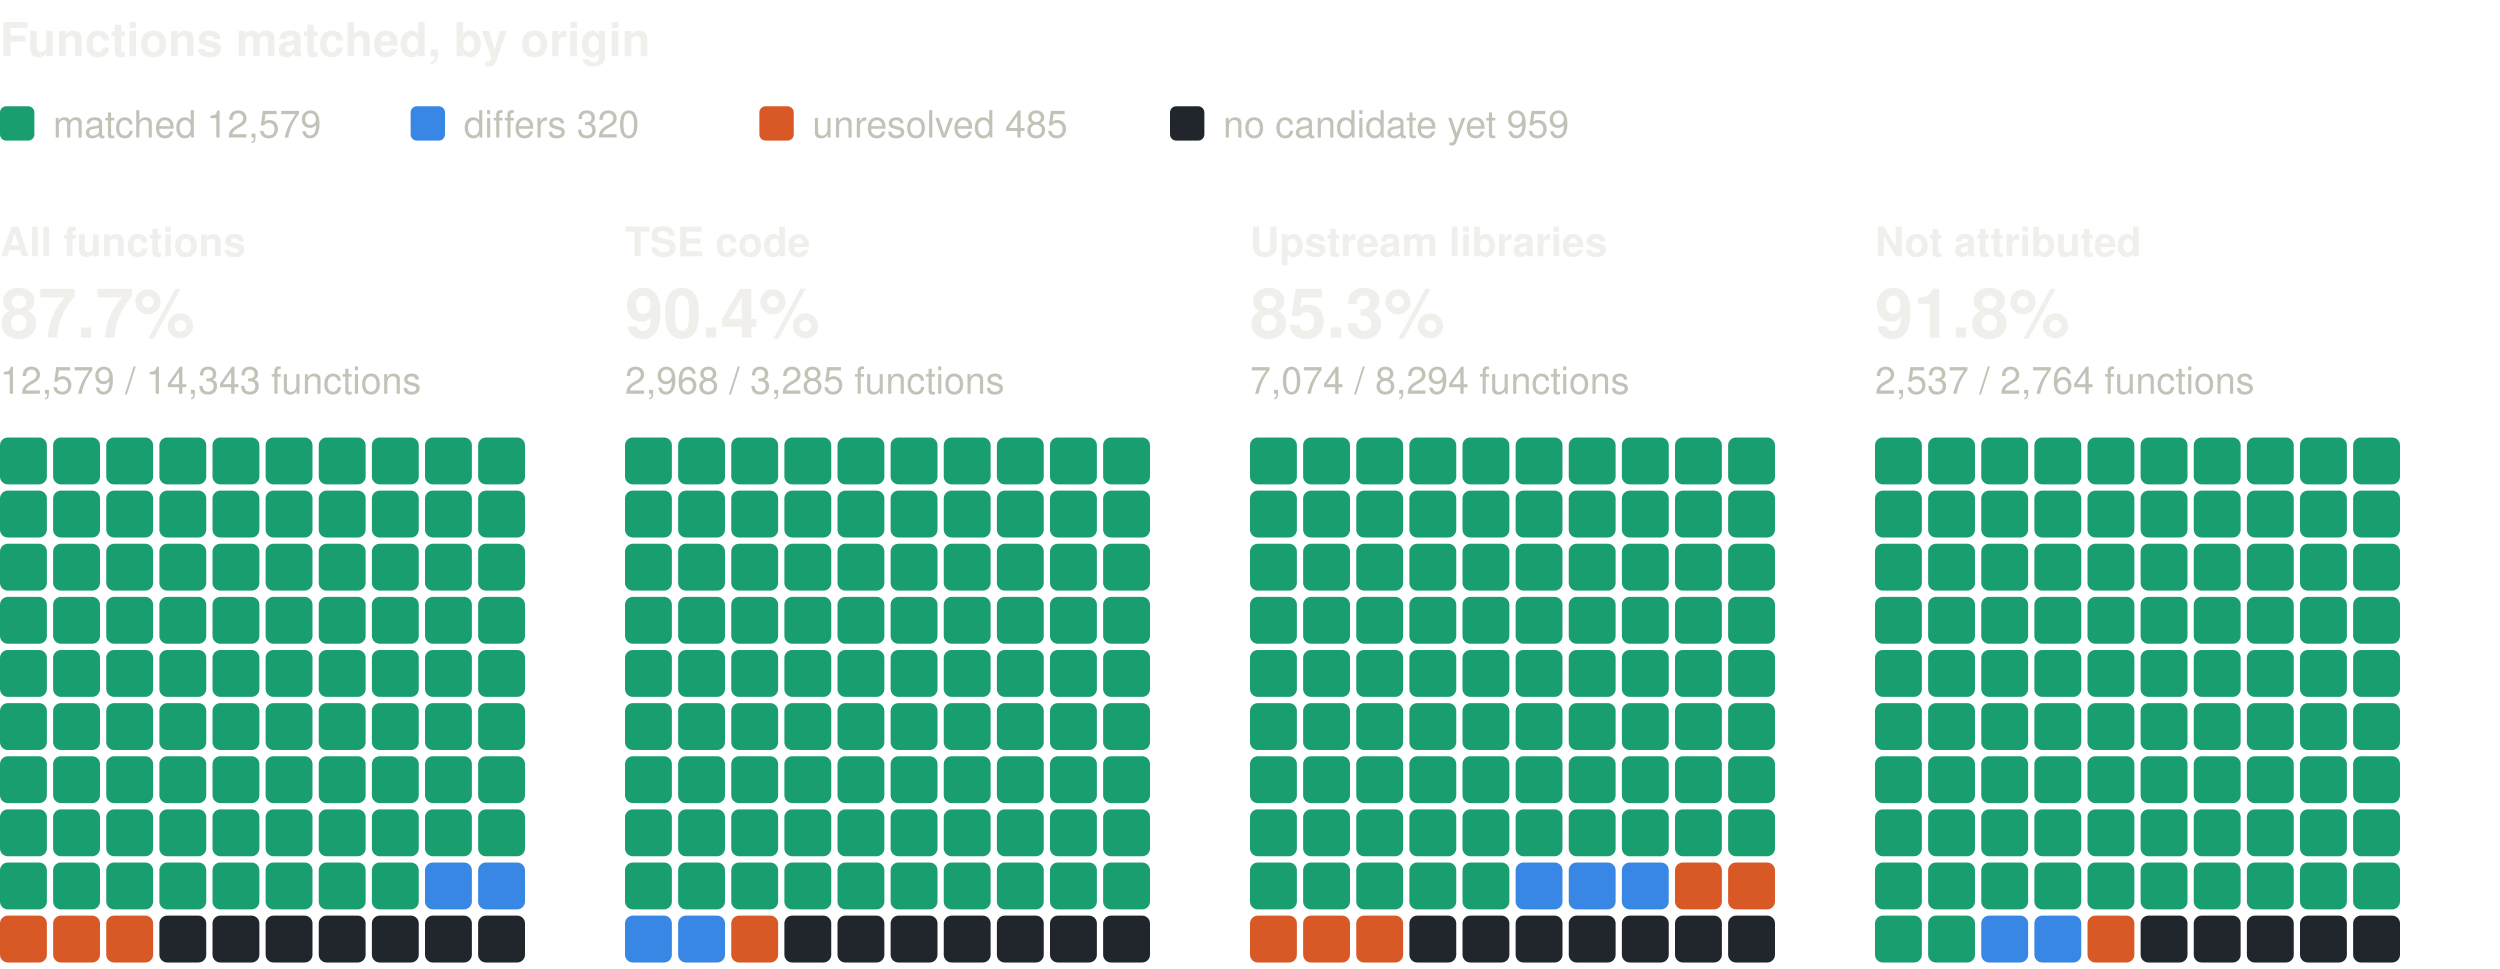
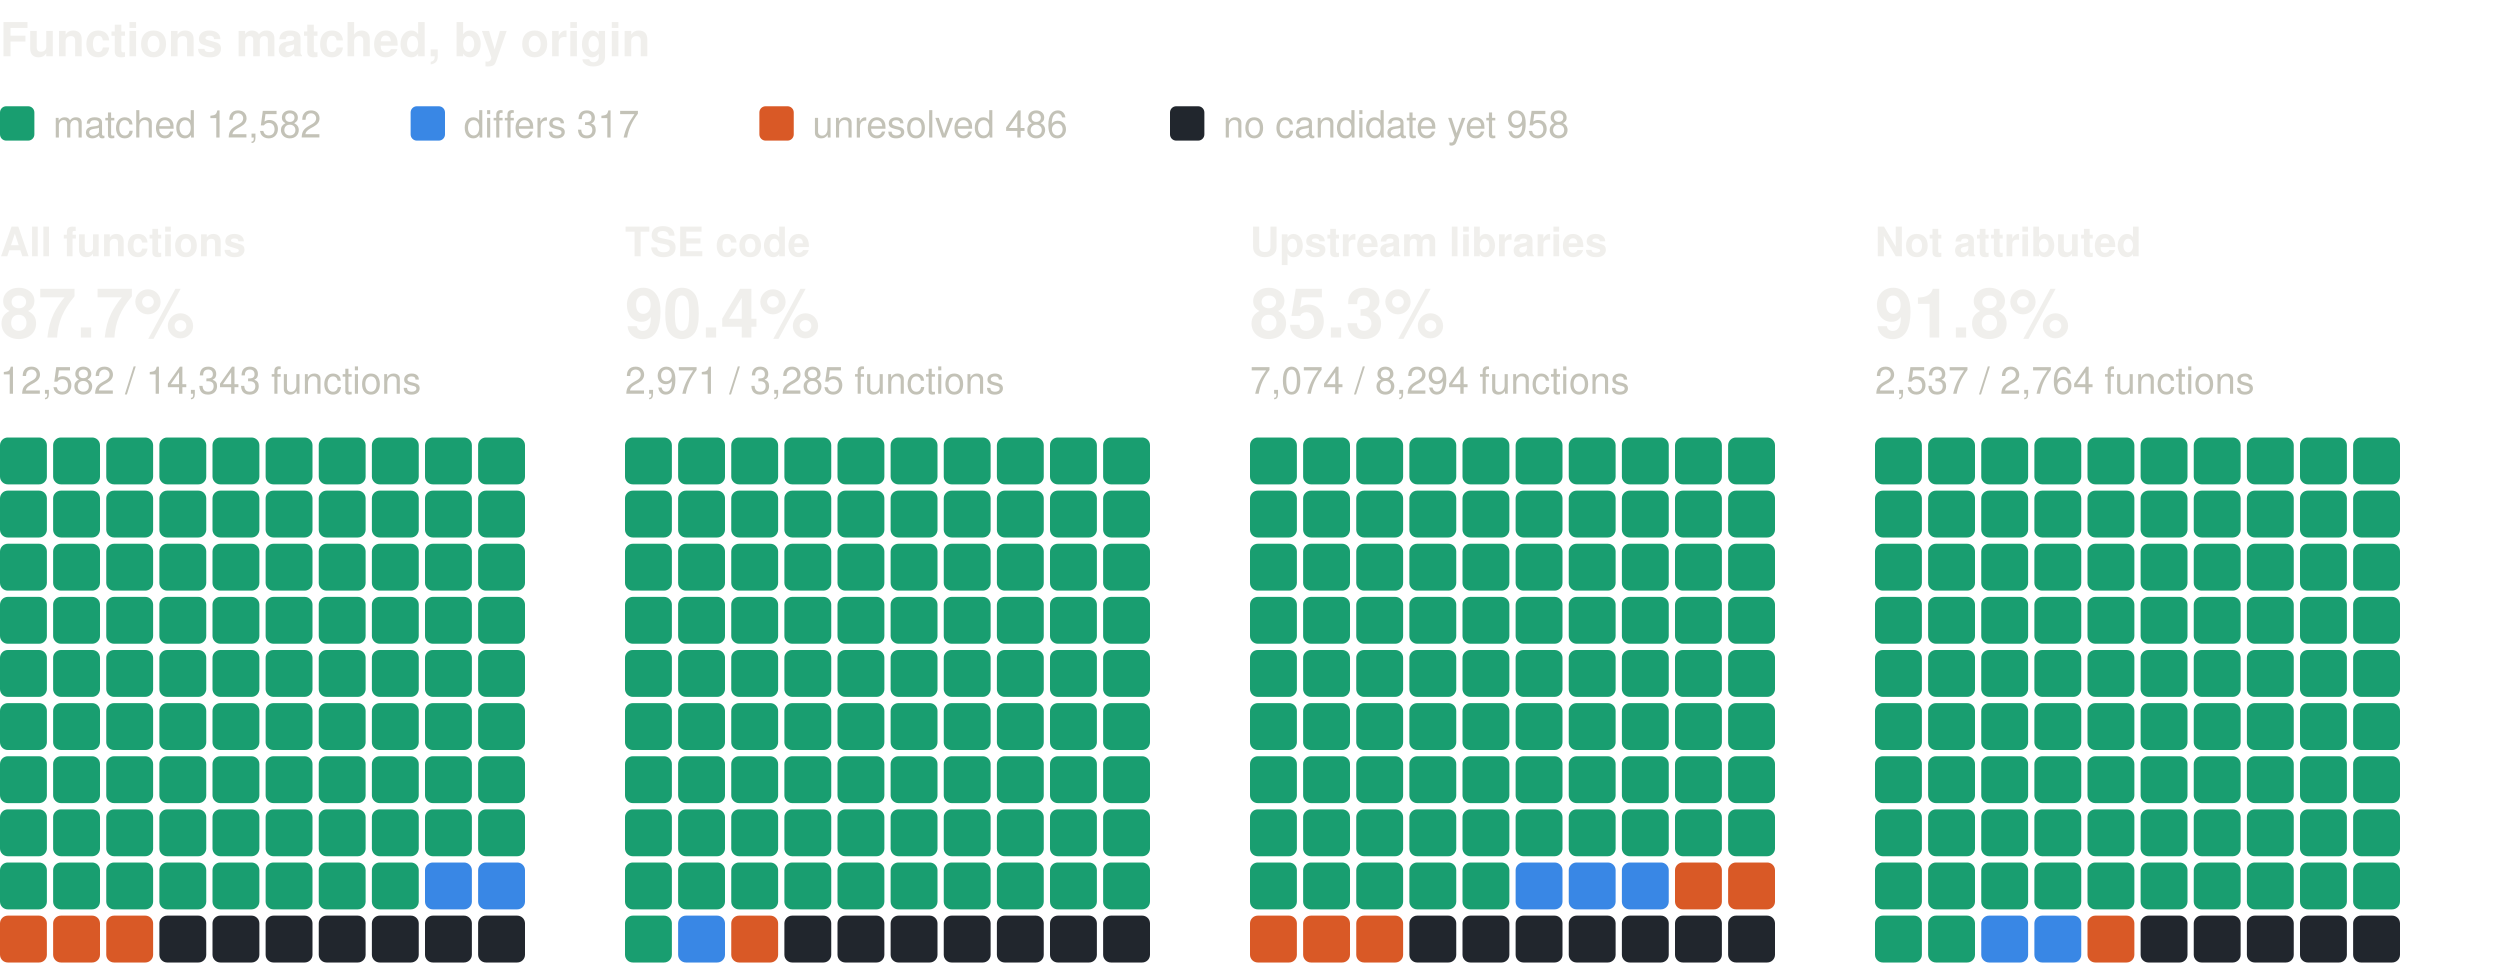
<svg xmlns="http://www.w3.org/2000/svg" width="800" height="310" viewBox="0 0 800 310" role="img" aria-label="Functions matched, by origin: one square per percent, coloured by verdict" font-family="system-ui, -apple-system, 'Segoe UI', Helvetica, Arial, sans-serif">
  <text x="0" y="18" font-size="15" fill="#f0efec" font-weight="600">Functions matched, by origin</text>
  <rect x="0" y="34" width="11" height="11" rx="2" fill="#199e70" />
-   <text x="17" y="44" font-size="12" fill="#c3c2b7">matched 12,579</text>
+   <text x="17" y="44" font-size="12" fill="#c3c2b7">matched 12,582</text>
  <rect x="131.4" y="34" width="11" height="11" rx="2" fill="#3987e5" />
-   <text x="148.4" y="44" font-size="12" fill="#c3c2b7">differs 320</text>
+   <text x="148.4" y="44" font-size="12" fill="#c3c2b7">differs 317</text>
  <rect x="243" y="34" width="11" height="11" rx="2" fill="#d95926" />
-   <text x="260" y="44" font-size="12" fill="#c3c2b7">unresolved 485</text>
+   <text x="260" y="44" font-size="12" fill="#c3c2b7">unresolved 486</text>
  <rect x="374.4" y="34" width="11" height="11" rx="2" fill="#21262d" />
-   <text x="391.4" y="44" font-size="12" fill="#c3c2b7">no candidate yet 959</text>
+   <text x="391.4" y="44" font-size="12" fill="#c3c2b7">no candidate yet 958</text>
  <text x="0" y="82" font-size="13" fill="#f0efec" font-weight="600">All functions</text>
  <text x="0" y="108" font-size="22" fill="#f0efec" font-weight="600">87.7%</text>
-   <text x="0" y="126" font-size="12" fill="#c3c2b7">12,579 / 14,343 functions</text>
+   <text x="0" y="126" font-size="12" fill="#c3c2b7">12,582 / 14,343 functions</text>
  <rect x="0" y="140" width="15" height="15" rx="2.5" fill="#199e70" />
  <rect x="17" y="140" width="15" height="15" rx="2.5" fill="#199e70" />
  <rect x="34" y="140" width="15" height="15" rx="2.5" fill="#199e70" />
  <rect x="51" y="140" width="15" height="15" rx="2.5" fill="#199e70" />
  <rect x="68" y="140" width="15" height="15" rx="2.5" fill="#199e70" />
  <rect x="85" y="140" width="15" height="15" rx="2.5" fill="#199e70" />
  <rect x="102" y="140" width="15" height="15" rx="2.5" fill="#199e70" />
  <rect x="119" y="140" width="15" height="15" rx="2.5" fill="#199e70" />
  <rect x="136" y="140" width="15" height="15" rx="2.5" fill="#199e70" />
  <rect x="153" y="140" width="15" height="15" rx="2.5" fill="#199e70" />
  <rect x="0" y="157" width="15" height="15" rx="2.5" fill="#199e70" />
  <rect x="17" y="157" width="15" height="15" rx="2.5" fill="#199e70" />
  <rect x="34" y="157" width="15" height="15" rx="2.5" fill="#199e70" />
  <rect x="51" y="157" width="15" height="15" rx="2.5" fill="#199e70" />
  <rect x="68" y="157" width="15" height="15" rx="2.5" fill="#199e70" />
  <rect x="85" y="157" width="15" height="15" rx="2.5" fill="#199e70" />
  <rect x="102" y="157" width="15" height="15" rx="2.5" fill="#199e70" />
  <rect x="119" y="157" width="15" height="15" rx="2.5" fill="#199e70" />
  <rect x="136" y="157" width="15" height="15" rx="2.5" fill="#199e70" />
  <rect x="153" y="157" width="15" height="15" rx="2.5" fill="#199e70" />
  <rect x="0" y="174" width="15" height="15" rx="2.5" fill="#199e70" />
  <rect x="17" y="174" width="15" height="15" rx="2.5" fill="#199e70" />
  <rect x="34" y="174" width="15" height="15" rx="2.5" fill="#199e70" />
  <rect x="51" y="174" width="15" height="15" rx="2.5" fill="#199e70" />
  <rect x="68" y="174" width="15" height="15" rx="2.5" fill="#199e70" />
  <rect x="85" y="174" width="15" height="15" rx="2.5" fill="#199e70" />
  <rect x="102" y="174" width="15" height="15" rx="2.5" fill="#199e70" />
  <rect x="119" y="174" width="15" height="15" rx="2.5" fill="#199e70" />
  <rect x="136" y="174" width="15" height="15" rx="2.5" fill="#199e70" />
  <rect x="153" y="174" width="15" height="15" rx="2.5" fill="#199e70" />
  <rect x="0" y="191" width="15" height="15" rx="2.5" fill="#199e70" />
  <rect x="17" y="191" width="15" height="15" rx="2.5" fill="#199e70" />
  <rect x="34" y="191" width="15" height="15" rx="2.5" fill="#199e70" />
  <rect x="51" y="191" width="15" height="15" rx="2.5" fill="#199e70" />
  <rect x="68" y="191" width="15" height="15" rx="2.5" fill="#199e70" />
  <rect x="85" y="191" width="15" height="15" rx="2.5" fill="#199e70" />
  <rect x="102" y="191" width="15" height="15" rx="2.5" fill="#199e70" />
  <rect x="119" y="191" width="15" height="15" rx="2.5" fill="#199e70" />
  <rect x="136" y="191" width="15" height="15" rx="2.5" fill="#199e70" />
  <rect x="153" y="191" width="15" height="15" rx="2.5" fill="#199e70" />
  <rect x="0" y="208" width="15" height="15" rx="2.5" fill="#199e70" />
  <rect x="17" y="208" width="15" height="15" rx="2.5" fill="#199e70" />
  <rect x="34" y="208" width="15" height="15" rx="2.5" fill="#199e70" />
  <rect x="51" y="208" width="15" height="15" rx="2.5" fill="#199e70" />
  <rect x="68" y="208" width="15" height="15" rx="2.5" fill="#199e70" />
  <rect x="85" y="208" width="15" height="15" rx="2.5" fill="#199e70" />
  <rect x="102" y="208" width="15" height="15" rx="2.5" fill="#199e70" />
  <rect x="119" y="208" width="15" height="15" rx="2.5" fill="#199e70" />
  <rect x="136" y="208" width="15" height="15" rx="2.5" fill="#199e70" />
  <rect x="153" y="208" width="15" height="15" rx="2.5" fill="#199e70" />
  <rect x="0" y="225" width="15" height="15" rx="2.5" fill="#199e70" />
  <rect x="17" y="225" width="15" height="15" rx="2.5" fill="#199e70" />
  <rect x="34" y="225" width="15" height="15" rx="2.5" fill="#199e70" />
  <rect x="51" y="225" width="15" height="15" rx="2.5" fill="#199e70" />
  <rect x="68" y="225" width="15" height="15" rx="2.5" fill="#199e70" />
  <rect x="85" y="225" width="15" height="15" rx="2.5" fill="#199e70" />
  <rect x="102" y="225" width="15" height="15" rx="2.5" fill="#199e70" />
  <rect x="119" y="225" width="15" height="15" rx="2.5" fill="#199e70" />
  <rect x="136" y="225" width="15" height="15" rx="2.5" fill="#199e70" />
  <rect x="153" y="225" width="15" height="15" rx="2.5" fill="#199e70" />
  <rect x="0" y="242" width="15" height="15" rx="2.5" fill="#199e70" />
  <rect x="17" y="242" width="15" height="15" rx="2.5" fill="#199e70" />
  <rect x="34" y="242" width="15" height="15" rx="2.5" fill="#199e70" />
  <rect x="51" y="242" width="15" height="15" rx="2.5" fill="#199e70" />
  <rect x="68" y="242" width="15" height="15" rx="2.5" fill="#199e70" />
  <rect x="85" y="242" width="15" height="15" rx="2.5" fill="#199e70" />
  <rect x="102" y="242" width="15" height="15" rx="2.5" fill="#199e70" />
  <rect x="119" y="242" width="15" height="15" rx="2.5" fill="#199e70" />
  <rect x="136" y="242" width="15" height="15" rx="2.5" fill="#199e70" />
  <rect x="153" y="242" width="15" height="15" rx="2.5" fill="#199e70" />
  <rect x="0" y="259" width="15" height="15" rx="2.5" fill="#199e70" />
  <rect x="17" y="259" width="15" height="15" rx="2.5" fill="#199e70" />
  <rect x="34" y="259" width="15" height="15" rx="2.5" fill="#199e70" />
  <rect x="51" y="259" width="15" height="15" rx="2.5" fill="#199e70" />
  <rect x="68" y="259" width="15" height="15" rx="2.5" fill="#199e70" />
  <rect x="85" y="259" width="15" height="15" rx="2.5" fill="#199e70" />
  <rect x="102" y="259" width="15" height="15" rx="2.5" fill="#199e70" />
  <rect x="119" y="259" width="15" height="15" rx="2.5" fill="#199e70" />
  <rect x="136" y="259" width="15" height="15" rx="2.5" fill="#199e70" />
  <rect x="153" y="259" width="15" height="15" rx="2.5" fill="#199e70" />
  <rect x="0" y="276" width="15" height="15" rx="2.5" fill="#199e70" />
  <rect x="17" y="276" width="15" height="15" rx="2.5" fill="#199e70" />
  <rect x="34" y="276" width="15" height="15" rx="2.5" fill="#199e70" />
  <rect x="51" y="276" width="15" height="15" rx="2.5" fill="#199e70" />
  <rect x="68" y="276" width="15" height="15" rx="2.5" fill="#199e70" />
  <rect x="85" y="276" width="15" height="15" rx="2.5" fill="#199e70" />
  <rect x="102" y="276" width="15" height="15" rx="2.5" fill="#199e70" />
  <rect x="119" y="276" width="15" height="15" rx="2.5" fill="#199e70" />
  <rect x="136" y="276" width="15" height="15" rx="2.5" fill="#3987e5" />
  <rect x="153" y="276" width="15" height="15" rx="2.5" fill="#3987e5" />
  <rect x="0" y="293" width="15" height="15" rx="2.5" fill="#d95926" />
  <rect x="17" y="293" width="15" height="15" rx="2.5" fill="#d95926" />
  <rect x="34" y="293" width="15" height="15" rx="2.5" fill="#d95926" />
  <rect x="51" y="293" width="15" height="15" rx="2.5" fill="#21262d" />
  <rect x="68" y="293" width="15" height="15" rx="2.5" fill="#21262d" />
  <rect x="85" y="293" width="15" height="15" rx="2.5" fill="#21262d" />
  <rect x="102" y="293" width="15" height="15" rx="2.5" fill="#21262d" />
  <rect x="119" y="293" width="15" height="15" rx="2.5" fill="#21262d" />
  <rect x="136" y="293" width="15" height="15" rx="2.5" fill="#21262d" />
  <rect x="153" y="293" width="15" height="15" rx="2.5" fill="#21262d" />
  <text x="200" y="82" font-size="13" fill="#f0efec" font-weight="600">TSE code</text>
  <text x="200" y="108" font-size="22" fill="#f0efec" font-weight="600">90.4%</text>
-   <text x="200" y="126" font-size="12" fill="#c3c2b7">2,968 / 3,285 functions</text>
+   <text x="200" y="126" font-size="12" fill="#c3c2b7">2,971 / 3,285 functions</text>
  <rect x="200" y="140" width="15" height="15" rx="2.5" fill="#199e70" />
  <rect x="217" y="140" width="15" height="15" rx="2.5" fill="#199e70" />
  <rect x="234" y="140" width="15" height="15" rx="2.5" fill="#199e70" />
  <rect x="251" y="140" width="15" height="15" rx="2.5" fill="#199e70" />
  <rect x="268" y="140" width="15" height="15" rx="2.5" fill="#199e70" />
  <rect x="285" y="140" width="15" height="15" rx="2.5" fill="#199e70" />
  <rect x="302" y="140" width="15" height="15" rx="2.5" fill="#199e70" />
  <rect x="319" y="140" width="15" height="15" rx="2.5" fill="#199e70" />
  <rect x="336" y="140" width="15" height="15" rx="2.5" fill="#199e70" />
  <rect x="353" y="140" width="15" height="15" rx="2.5" fill="#199e70" />
  <rect x="200" y="157" width="15" height="15" rx="2.5" fill="#199e70" />
  <rect x="217" y="157" width="15" height="15" rx="2.5" fill="#199e70" />
  <rect x="234" y="157" width="15" height="15" rx="2.5" fill="#199e70" />
  <rect x="251" y="157" width="15" height="15" rx="2.5" fill="#199e70" />
  <rect x="268" y="157" width="15" height="15" rx="2.5" fill="#199e70" />
  <rect x="285" y="157" width="15" height="15" rx="2.5" fill="#199e70" />
  <rect x="302" y="157" width="15" height="15" rx="2.5" fill="#199e70" />
  <rect x="319" y="157" width="15" height="15" rx="2.5" fill="#199e70" />
  <rect x="336" y="157" width="15" height="15" rx="2.5" fill="#199e70" />
  <rect x="353" y="157" width="15" height="15" rx="2.5" fill="#199e70" />
  <rect x="200" y="174" width="15" height="15" rx="2.5" fill="#199e70" />
  <rect x="217" y="174" width="15" height="15" rx="2.5" fill="#199e70" />
  <rect x="234" y="174" width="15" height="15" rx="2.5" fill="#199e70" />
  <rect x="251" y="174" width="15" height="15" rx="2.5" fill="#199e70" />
  <rect x="268" y="174" width="15" height="15" rx="2.5" fill="#199e70" />
  <rect x="285" y="174" width="15" height="15" rx="2.5" fill="#199e70" />
  <rect x="302" y="174" width="15" height="15" rx="2.5" fill="#199e70" />
  <rect x="319" y="174" width="15" height="15" rx="2.5" fill="#199e70" />
  <rect x="336" y="174" width="15" height="15" rx="2.5" fill="#199e70" />
  <rect x="353" y="174" width="15" height="15" rx="2.5" fill="#199e70" />
  <rect x="200" y="191" width="15" height="15" rx="2.5" fill="#199e70" />
  <rect x="217" y="191" width="15" height="15" rx="2.5" fill="#199e70" />
  <rect x="234" y="191" width="15" height="15" rx="2.5" fill="#199e70" />
  <rect x="251" y="191" width="15" height="15" rx="2.5" fill="#199e70" />
  <rect x="268" y="191" width="15" height="15" rx="2.5" fill="#199e70" />
  <rect x="285" y="191" width="15" height="15" rx="2.5" fill="#199e70" />
  <rect x="302" y="191" width="15" height="15" rx="2.5" fill="#199e70" />
  <rect x="319" y="191" width="15" height="15" rx="2.5" fill="#199e70" />
  <rect x="336" y="191" width="15" height="15" rx="2.5" fill="#199e70" />
  <rect x="353" y="191" width="15" height="15" rx="2.5" fill="#199e70" />
  <rect x="200" y="208" width="15" height="15" rx="2.5" fill="#199e70" />
  <rect x="217" y="208" width="15" height="15" rx="2.5" fill="#199e70" />
  <rect x="234" y="208" width="15" height="15" rx="2.5" fill="#199e70" />
  <rect x="251" y="208" width="15" height="15" rx="2.5" fill="#199e70" />
  <rect x="268" y="208" width="15" height="15" rx="2.5" fill="#199e70" />
  <rect x="285" y="208" width="15" height="15" rx="2.5" fill="#199e70" />
  <rect x="302" y="208" width="15" height="15" rx="2.5" fill="#199e70" />
  <rect x="319" y="208" width="15" height="15" rx="2.5" fill="#199e70" />
  <rect x="336" y="208" width="15" height="15" rx="2.5" fill="#199e70" />
  <rect x="353" y="208" width="15" height="15" rx="2.5" fill="#199e70" />
  <rect x="200" y="225" width="15" height="15" rx="2.5" fill="#199e70" />
  <rect x="217" y="225" width="15" height="15" rx="2.5" fill="#199e70" />
  <rect x="234" y="225" width="15" height="15" rx="2.5" fill="#199e70" />
  <rect x="251" y="225" width="15" height="15" rx="2.5" fill="#199e70" />
  <rect x="268" y="225" width="15" height="15" rx="2.5" fill="#199e70" />
  <rect x="285" y="225" width="15" height="15" rx="2.5" fill="#199e70" />
  <rect x="302" y="225" width="15" height="15" rx="2.5" fill="#199e70" />
  <rect x="319" y="225" width="15" height="15" rx="2.5" fill="#199e70" />
  <rect x="336" y="225" width="15" height="15" rx="2.5" fill="#199e70" />
  <rect x="353" y="225" width="15" height="15" rx="2.5" fill="#199e70" />
  <rect x="200" y="242" width="15" height="15" rx="2.5" fill="#199e70" />
  <rect x="217" y="242" width="15" height="15" rx="2.5" fill="#199e70" />
  <rect x="234" y="242" width="15" height="15" rx="2.5" fill="#199e70" />
  <rect x="251" y="242" width="15" height="15" rx="2.5" fill="#199e70" />
  <rect x="268" y="242" width="15" height="15" rx="2.5" fill="#199e70" />
  <rect x="285" y="242" width="15" height="15" rx="2.5" fill="#199e70" />
  <rect x="302" y="242" width="15" height="15" rx="2.5" fill="#199e70" />
  <rect x="319" y="242" width="15" height="15" rx="2.5" fill="#199e70" />
  <rect x="336" y="242" width="15" height="15" rx="2.5" fill="#199e70" />
  <rect x="353" y="242" width="15" height="15" rx="2.5" fill="#199e70" />
  <rect x="200" y="259" width="15" height="15" rx="2.5" fill="#199e70" />
  <rect x="217" y="259" width="15" height="15" rx="2.5" fill="#199e70" />
  <rect x="234" y="259" width="15" height="15" rx="2.5" fill="#199e70" />
  <rect x="251" y="259" width="15" height="15" rx="2.5" fill="#199e70" />
  <rect x="268" y="259" width="15" height="15" rx="2.5" fill="#199e70" />
  <rect x="285" y="259" width="15" height="15" rx="2.5" fill="#199e70" />
  <rect x="302" y="259" width="15" height="15" rx="2.5" fill="#199e70" />
  <rect x="319" y="259" width="15" height="15" rx="2.5" fill="#199e70" />
  <rect x="336" y="259" width="15" height="15" rx="2.5" fill="#199e70" />
  <rect x="353" y="259" width="15" height="15" rx="2.5" fill="#199e70" />
  <rect x="200" y="276" width="15" height="15" rx="2.5" fill="#199e70" />
  <rect x="217" y="276" width="15" height="15" rx="2.5" fill="#199e70" />
  <rect x="234" y="276" width="15" height="15" rx="2.5" fill="#199e70" />
  <rect x="251" y="276" width="15" height="15" rx="2.5" fill="#199e70" />
  <rect x="268" y="276" width="15" height="15" rx="2.5" fill="#199e70" />
  <rect x="285" y="276" width="15" height="15" rx="2.5" fill="#199e70" />
  <rect x="302" y="276" width="15" height="15" rx="2.5" fill="#199e70" />
  <rect x="319" y="276" width="15" height="15" rx="2.5" fill="#199e70" />
  <rect x="336" y="276" width="15" height="15" rx="2.5" fill="#199e70" />
  <rect x="353" y="276" width="15" height="15" rx="2.5" fill="#199e70" />
-   <rect x="200" y="293" width="15" height="15" rx="2.5" fill="#3987e5" />
+   <rect x="200" y="293" width="15" height="15" rx="2.5" fill="#199e70" />
  <rect x="217" y="293" width="15" height="15" rx="2.5" fill="#3987e5" />
  <rect x="234" y="293" width="15" height="15" rx="2.5" fill="#d95926" />
  <rect x="251" y="293" width="15" height="15" rx="2.5" fill="#21262d" />
  <rect x="268" y="293" width="15" height="15" rx="2.5" fill="#21262d" />
  <rect x="285" y="293" width="15" height="15" rx="2.5" fill="#21262d" />
  <rect x="302" y="293" width="15" height="15" rx="2.5" fill="#21262d" />
  <rect x="319" y="293" width="15" height="15" rx="2.5" fill="#21262d" />
  <rect x="336" y="293" width="15" height="15" rx="2.5" fill="#21262d" />
  <rect x="353" y="293" width="15" height="15" rx="2.5" fill="#21262d" />
  <text x="400" y="82" font-size="13" fill="#f0efec" font-weight="600">Upstream libraries</text>
  <text x="400" y="108" font-size="22" fill="#f0efec" font-weight="600">85.3%</text>
  <text x="400" y="126" font-size="12" fill="#c3c2b7">7,074 / 8,294 functions</text>
  <rect x="400" y="140" width="15" height="15" rx="2.5" fill="#199e70" />
  <rect x="417" y="140" width="15" height="15" rx="2.5" fill="#199e70" />
  <rect x="434" y="140" width="15" height="15" rx="2.5" fill="#199e70" />
  <rect x="451" y="140" width="15" height="15" rx="2.5" fill="#199e70" />
  <rect x="468" y="140" width="15" height="15" rx="2.5" fill="#199e70" />
  <rect x="485" y="140" width="15" height="15" rx="2.5" fill="#199e70" />
  <rect x="502" y="140" width="15" height="15" rx="2.5" fill="#199e70" />
  <rect x="519" y="140" width="15" height="15" rx="2.5" fill="#199e70" />
  <rect x="536" y="140" width="15" height="15" rx="2.5" fill="#199e70" />
  <rect x="553" y="140" width="15" height="15" rx="2.5" fill="#199e70" />
  <rect x="400" y="157" width="15" height="15" rx="2.5" fill="#199e70" />
  <rect x="417" y="157" width="15" height="15" rx="2.5" fill="#199e70" />
  <rect x="434" y="157" width="15" height="15" rx="2.5" fill="#199e70" />
  <rect x="451" y="157" width="15" height="15" rx="2.5" fill="#199e70" />
  <rect x="468" y="157" width="15" height="15" rx="2.5" fill="#199e70" />
  <rect x="485" y="157" width="15" height="15" rx="2.5" fill="#199e70" />
  <rect x="502" y="157" width="15" height="15" rx="2.5" fill="#199e70" />
  <rect x="519" y="157" width="15" height="15" rx="2.5" fill="#199e70" />
  <rect x="536" y="157" width="15" height="15" rx="2.5" fill="#199e70" />
  <rect x="553" y="157" width="15" height="15" rx="2.5" fill="#199e70" />
  <rect x="400" y="174" width="15" height="15" rx="2.5" fill="#199e70" />
  <rect x="417" y="174" width="15" height="15" rx="2.5" fill="#199e70" />
  <rect x="434" y="174" width="15" height="15" rx="2.5" fill="#199e70" />
  <rect x="451" y="174" width="15" height="15" rx="2.5" fill="#199e70" />
  <rect x="468" y="174" width="15" height="15" rx="2.5" fill="#199e70" />
  <rect x="485" y="174" width="15" height="15" rx="2.5" fill="#199e70" />
  <rect x="502" y="174" width="15" height="15" rx="2.5" fill="#199e70" />
  <rect x="519" y="174" width="15" height="15" rx="2.5" fill="#199e70" />
  <rect x="536" y="174" width="15" height="15" rx="2.5" fill="#199e70" />
  <rect x="553" y="174" width="15" height="15" rx="2.5" fill="#199e70" />
  <rect x="400" y="191" width="15" height="15" rx="2.5" fill="#199e70" />
  <rect x="417" y="191" width="15" height="15" rx="2.5" fill="#199e70" />
  <rect x="434" y="191" width="15" height="15" rx="2.5" fill="#199e70" />
  <rect x="451" y="191" width="15" height="15" rx="2.5" fill="#199e70" />
  <rect x="468" y="191" width="15" height="15" rx="2.5" fill="#199e70" />
  <rect x="485" y="191" width="15" height="15" rx="2.5" fill="#199e70" />
  <rect x="502" y="191" width="15" height="15" rx="2.5" fill="#199e70" />
  <rect x="519" y="191" width="15" height="15" rx="2.5" fill="#199e70" />
  <rect x="536" y="191" width="15" height="15" rx="2.5" fill="#199e70" />
  <rect x="553" y="191" width="15" height="15" rx="2.5" fill="#199e70" />
  <rect x="400" y="208" width="15" height="15" rx="2.5" fill="#199e70" />
  <rect x="417" y="208" width="15" height="15" rx="2.5" fill="#199e70" />
  <rect x="434" y="208" width="15" height="15" rx="2.5" fill="#199e70" />
  <rect x="451" y="208" width="15" height="15" rx="2.5" fill="#199e70" />
  <rect x="468" y="208" width="15" height="15" rx="2.5" fill="#199e70" />
  <rect x="485" y="208" width="15" height="15" rx="2.5" fill="#199e70" />
  <rect x="502" y="208" width="15" height="15" rx="2.5" fill="#199e70" />
  <rect x="519" y="208" width="15" height="15" rx="2.5" fill="#199e70" />
  <rect x="536" y="208" width="15" height="15" rx="2.5" fill="#199e70" />
  <rect x="553" y="208" width="15" height="15" rx="2.5" fill="#199e70" />
  <rect x="400" y="225" width="15" height="15" rx="2.5" fill="#199e70" />
  <rect x="417" y="225" width="15" height="15" rx="2.5" fill="#199e70" />
  <rect x="434" y="225" width="15" height="15" rx="2.5" fill="#199e70" />
  <rect x="451" y="225" width="15" height="15" rx="2.5" fill="#199e70" />
  <rect x="468" y="225" width="15" height="15" rx="2.5" fill="#199e70" />
  <rect x="485" y="225" width="15" height="15" rx="2.5" fill="#199e70" />
  <rect x="502" y="225" width="15" height="15" rx="2.5" fill="#199e70" />
  <rect x="519" y="225" width="15" height="15" rx="2.5" fill="#199e70" />
  <rect x="536" y="225" width="15" height="15" rx="2.5" fill="#199e70" />
  <rect x="553" y="225" width="15" height="15" rx="2.5" fill="#199e70" />
  <rect x="400" y="242" width="15" height="15" rx="2.5" fill="#199e70" />
  <rect x="417" y="242" width="15" height="15" rx="2.5" fill="#199e70" />
  <rect x="434" y="242" width="15" height="15" rx="2.5" fill="#199e70" />
  <rect x="451" y="242" width="15" height="15" rx="2.5" fill="#199e70" />
  <rect x="468" y="242" width="15" height="15" rx="2.5" fill="#199e70" />
  <rect x="485" y="242" width="15" height="15" rx="2.5" fill="#199e70" />
  <rect x="502" y="242" width="15" height="15" rx="2.5" fill="#199e70" />
  <rect x="519" y="242" width="15" height="15" rx="2.5" fill="#199e70" />
  <rect x="536" y="242" width="15" height="15" rx="2.5" fill="#199e70" />
  <rect x="553" y="242" width="15" height="15" rx="2.5" fill="#199e70" />
  <rect x="400" y="259" width="15" height="15" rx="2.5" fill="#199e70" />
  <rect x="417" y="259" width="15" height="15" rx="2.5" fill="#199e70" />
  <rect x="434" y="259" width="15" height="15" rx="2.5" fill="#199e70" />
  <rect x="451" y="259" width="15" height="15" rx="2.5" fill="#199e70" />
  <rect x="468" y="259" width="15" height="15" rx="2.5" fill="#199e70" />
  <rect x="485" y="259" width="15" height="15" rx="2.5" fill="#199e70" />
  <rect x="502" y="259" width="15" height="15" rx="2.5" fill="#199e70" />
  <rect x="519" y="259" width="15" height="15" rx="2.5" fill="#199e70" />
  <rect x="536" y="259" width="15" height="15" rx="2.5" fill="#199e70" />
  <rect x="553" y="259" width="15" height="15" rx="2.5" fill="#199e70" />
  <rect x="400" y="276" width="15" height="15" rx="2.5" fill="#199e70" />
  <rect x="417" y="276" width="15" height="15" rx="2.5" fill="#199e70" />
  <rect x="434" y="276" width="15" height="15" rx="2.5" fill="#199e70" />
  <rect x="451" y="276" width="15" height="15" rx="2.5" fill="#199e70" />
  <rect x="468" y="276" width="15" height="15" rx="2.5" fill="#199e70" />
  <rect x="485" y="276" width="15" height="15" rx="2.5" fill="#3987e5" />
  <rect x="502" y="276" width="15" height="15" rx="2.5" fill="#3987e5" />
  <rect x="519" y="276" width="15" height="15" rx="2.5" fill="#3987e5" />
  <rect x="536" y="276" width="15" height="15" rx="2.5" fill="#d95926" />
  <rect x="553" y="276" width="15" height="15" rx="2.5" fill="#d95926" />
  <rect x="400" y="293" width="15" height="15" rx="2.5" fill="#d95926" />
  <rect x="417" y="293" width="15" height="15" rx="2.5" fill="#d95926" />
  <rect x="434" y="293" width="15" height="15" rx="2.5" fill="#d95926" />
  <rect x="451" y="293" width="15" height="15" rx="2.5" fill="#21262d" />
  <rect x="468" y="293" width="15" height="15" rx="2.5" fill="#21262d" />
  <rect x="485" y="293" width="15" height="15" rx="2.5" fill="#21262d" />
  <rect x="502" y="293" width="15" height="15" rx="2.5" fill="#21262d" />
  <rect x="519" y="293" width="15" height="15" rx="2.5" fill="#21262d" />
  <rect x="536" y="293" width="15" height="15" rx="2.5" fill="#21262d" />
  <rect x="553" y="293" width="15" height="15" rx="2.5" fill="#21262d" />
  <text x="600" y="82" font-size="13" fill="#f0efec" font-weight="600">Not attributed</text>
  <text x="600" y="108" font-size="22" fill="#f0efec" font-weight="600">91.8%</text>
  <text x="600" y="126" font-size="12" fill="#c3c2b7">2,537 / 2,764 functions</text>
  <rect x="600" y="140" width="15" height="15" rx="2.5" fill="#199e70" />
  <rect x="617" y="140" width="15" height="15" rx="2.5" fill="#199e70" />
  <rect x="634" y="140" width="15" height="15" rx="2.5" fill="#199e70" />
  <rect x="651" y="140" width="15" height="15" rx="2.5" fill="#199e70" />
  <rect x="668" y="140" width="15" height="15" rx="2.5" fill="#199e70" />
  <rect x="685" y="140" width="15" height="15" rx="2.5" fill="#199e70" />
  <rect x="702" y="140" width="15" height="15" rx="2.5" fill="#199e70" />
  <rect x="719" y="140" width="15" height="15" rx="2.5" fill="#199e70" />
  <rect x="736" y="140" width="15" height="15" rx="2.5" fill="#199e70" />
  <rect x="753" y="140" width="15" height="15" rx="2.5" fill="#199e70" />
  <rect x="600" y="157" width="15" height="15" rx="2.5" fill="#199e70" />
  <rect x="617" y="157" width="15" height="15" rx="2.5" fill="#199e70" />
  <rect x="634" y="157" width="15" height="15" rx="2.5" fill="#199e70" />
  <rect x="651" y="157" width="15" height="15" rx="2.5" fill="#199e70" />
  <rect x="668" y="157" width="15" height="15" rx="2.5" fill="#199e70" />
  <rect x="685" y="157" width="15" height="15" rx="2.5" fill="#199e70" />
  <rect x="702" y="157" width="15" height="15" rx="2.5" fill="#199e70" />
  <rect x="719" y="157" width="15" height="15" rx="2.5" fill="#199e70" />
  <rect x="736" y="157" width="15" height="15" rx="2.5" fill="#199e70" />
  <rect x="753" y="157" width="15" height="15" rx="2.5" fill="#199e70" />
  <rect x="600" y="174" width="15" height="15" rx="2.5" fill="#199e70" />
  <rect x="617" y="174" width="15" height="15" rx="2.5" fill="#199e70" />
  <rect x="634" y="174" width="15" height="15" rx="2.5" fill="#199e70" />
  <rect x="651" y="174" width="15" height="15" rx="2.5" fill="#199e70" />
  <rect x="668" y="174" width="15" height="15" rx="2.5" fill="#199e70" />
  <rect x="685" y="174" width="15" height="15" rx="2.5" fill="#199e70" />
  <rect x="702" y="174" width="15" height="15" rx="2.5" fill="#199e70" />
  <rect x="719" y="174" width="15" height="15" rx="2.5" fill="#199e70" />
  <rect x="736" y="174" width="15" height="15" rx="2.5" fill="#199e70" />
  <rect x="753" y="174" width="15" height="15" rx="2.5" fill="#199e70" />
  <rect x="600" y="191" width="15" height="15" rx="2.5" fill="#199e70" />
  <rect x="617" y="191" width="15" height="15" rx="2.5" fill="#199e70" />
  <rect x="634" y="191" width="15" height="15" rx="2.5" fill="#199e70" />
  <rect x="651" y="191" width="15" height="15" rx="2.5" fill="#199e70" />
  <rect x="668" y="191" width="15" height="15" rx="2.5" fill="#199e70" />
  <rect x="685" y="191" width="15" height="15" rx="2.5" fill="#199e70" />
  <rect x="702" y="191" width="15" height="15" rx="2.5" fill="#199e70" />
  <rect x="719" y="191" width="15" height="15" rx="2.5" fill="#199e70" />
  <rect x="736" y="191" width="15" height="15" rx="2.5" fill="#199e70" />
  <rect x="753" y="191" width="15" height="15" rx="2.5" fill="#199e70" />
  <rect x="600" y="208" width="15" height="15" rx="2.5" fill="#199e70" />
  <rect x="617" y="208" width="15" height="15" rx="2.5" fill="#199e70" />
  <rect x="634" y="208" width="15" height="15" rx="2.5" fill="#199e70" />
  <rect x="651" y="208" width="15" height="15" rx="2.5" fill="#199e70" />
  <rect x="668" y="208" width="15" height="15" rx="2.5" fill="#199e70" />
  <rect x="685" y="208" width="15" height="15" rx="2.5" fill="#199e70" />
  <rect x="702" y="208" width="15" height="15" rx="2.5" fill="#199e70" />
  <rect x="719" y="208" width="15" height="15" rx="2.5" fill="#199e70" />
  <rect x="736" y="208" width="15" height="15" rx="2.5" fill="#199e70" />
  <rect x="753" y="208" width="15" height="15" rx="2.5" fill="#199e70" />
  <rect x="600" y="225" width="15" height="15" rx="2.5" fill="#199e70" />
  <rect x="617" y="225" width="15" height="15" rx="2.5" fill="#199e70" />
  <rect x="634" y="225" width="15" height="15" rx="2.5" fill="#199e70" />
  <rect x="651" y="225" width="15" height="15" rx="2.5" fill="#199e70" />
  <rect x="668" y="225" width="15" height="15" rx="2.5" fill="#199e70" />
  <rect x="685" y="225" width="15" height="15" rx="2.5" fill="#199e70" />
  <rect x="702" y="225" width="15" height="15" rx="2.5" fill="#199e70" />
  <rect x="719" y="225" width="15" height="15" rx="2.5" fill="#199e70" />
  <rect x="736" y="225" width="15" height="15" rx="2.5" fill="#199e70" />
  <rect x="753" y="225" width="15" height="15" rx="2.5" fill="#199e70" />
  <rect x="600" y="242" width="15" height="15" rx="2.5" fill="#199e70" />
  <rect x="617" y="242" width="15" height="15" rx="2.5" fill="#199e70" />
  <rect x="634" y="242" width="15" height="15" rx="2.5" fill="#199e70" />
  <rect x="651" y="242" width="15" height="15" rx="2.5" fill="#199e70" />
  <rect x="668" y="242" width="15" height="15" rx="2.5" fill="#199e70" />
  <rect x="685" y="242" width="15" height="15" rx="2.5" fill="#199e70" />
  <rect x="702" y="242" width="15" height="15" rx="2.5" fill="#199e70" />
  <rect x="719" y="242" width="15" height="15" rx="2.5" fill="#199e70" />
  <rect x="736" y="242" width="15" height="15" rx="2.5" fill="#199e70" />
  <rect x="753" y="242" width="15" height="15" rx="2.5" fill="#199e70" />
  <rect x="600" y="259" width="15" height="15" rx="2.5" fill="#199e70" />
  <rect x="617" y="259" width="15" height="15" rx="2.5" fill="#199e70" />
  <rect x="634" y="259" width="15" height="15" rx="2.5" fill="#199e70" />
  <rect x="651" y="259" width="15" height="15" rx="2.5" fill="#199e70" />
  <rect x="668" y="259" width="15" height="15" rx="2.5" fill="#199e70" />
  <rect x="685" y="259" width="15" height="15" rx="2.5" fill="#199e70" />
  <rect x="702" y="259" width="15" height="15" rx="2.5" fill="#199e70" />
  <rect x="719" y="259" width="15" height="15" rx="2.5" fill="#199e70" />
  <rect x="736" y="259" width="15" height="15" rx="2.5" fill="#199e70" />
  <rect x="753" y="259" width="15" height="15" rx="2.5" fill="#199e70" />
  <rect x="600" y="276" width="15" height="15" rx="2.5" fill="#199e70" />
  <rect x="617" y="276" width="15" height="15" rx="2.5" fill="#199e70" />
  <rect x="634" y="276" width="15" height="15" rx="2.5" fill="#199e70" />
  <rect x="651" y="276" width="15" height="15" rx="2.5" fill="#199e70" />
  <rect x="668" y="276" width="15" height="15" rx="2.5" fill="#199e70" />
  <rect x="685" y="276" width="15" height="15" rx="2.5" fill="#199e70" />
  <rect x="702" y="276" width="15" height="15" rx="2.5" fill="#199e70" />
  <rect x="719" y="276" width="15" height="15" rx="2.5" fill="#199e70" />
  <rect x="736" y="276" width="15" height="15" rx="2.5" fill="#199e70" />
  <rect x="753" y="276" width="15" height="15" rx="2.5" fill="#199e70" />
  <rect x="600" y="293" width="15" height="15" rx="2.5" fill="#199e70" />
  <rect x="617" y="293" width="15" height="15" rx="2.5" fill="#199e70" />
  <rect x="634" y="293" width="15" height="15" rx="2.5" fill="#3987e5" />
  <rect x="651" y="293" width="15" height="15" rx="2.5" fill="#3987e5" />
  <rect x="668" y="293" width="15" height="15" rx="2.5" fill="#d95926" />
  <rect x="685" y="293" width="15" height="15" rx="2.5" fill="#21262d" />
  <rect x="702" y="293" width="15" height="15" rx="2.5" fill="#21262d" />
  <rect x="719" y="293" width="15" height="15" rx="2.5" fill="#21262d" />
  <rect x="736" y="293" width="15" height="15" rx="2.5" fill="#21262d" />
  <rect x="753" y="293" width="15" height="15" rx="2.5" fill="#21262d" />
</svg>
